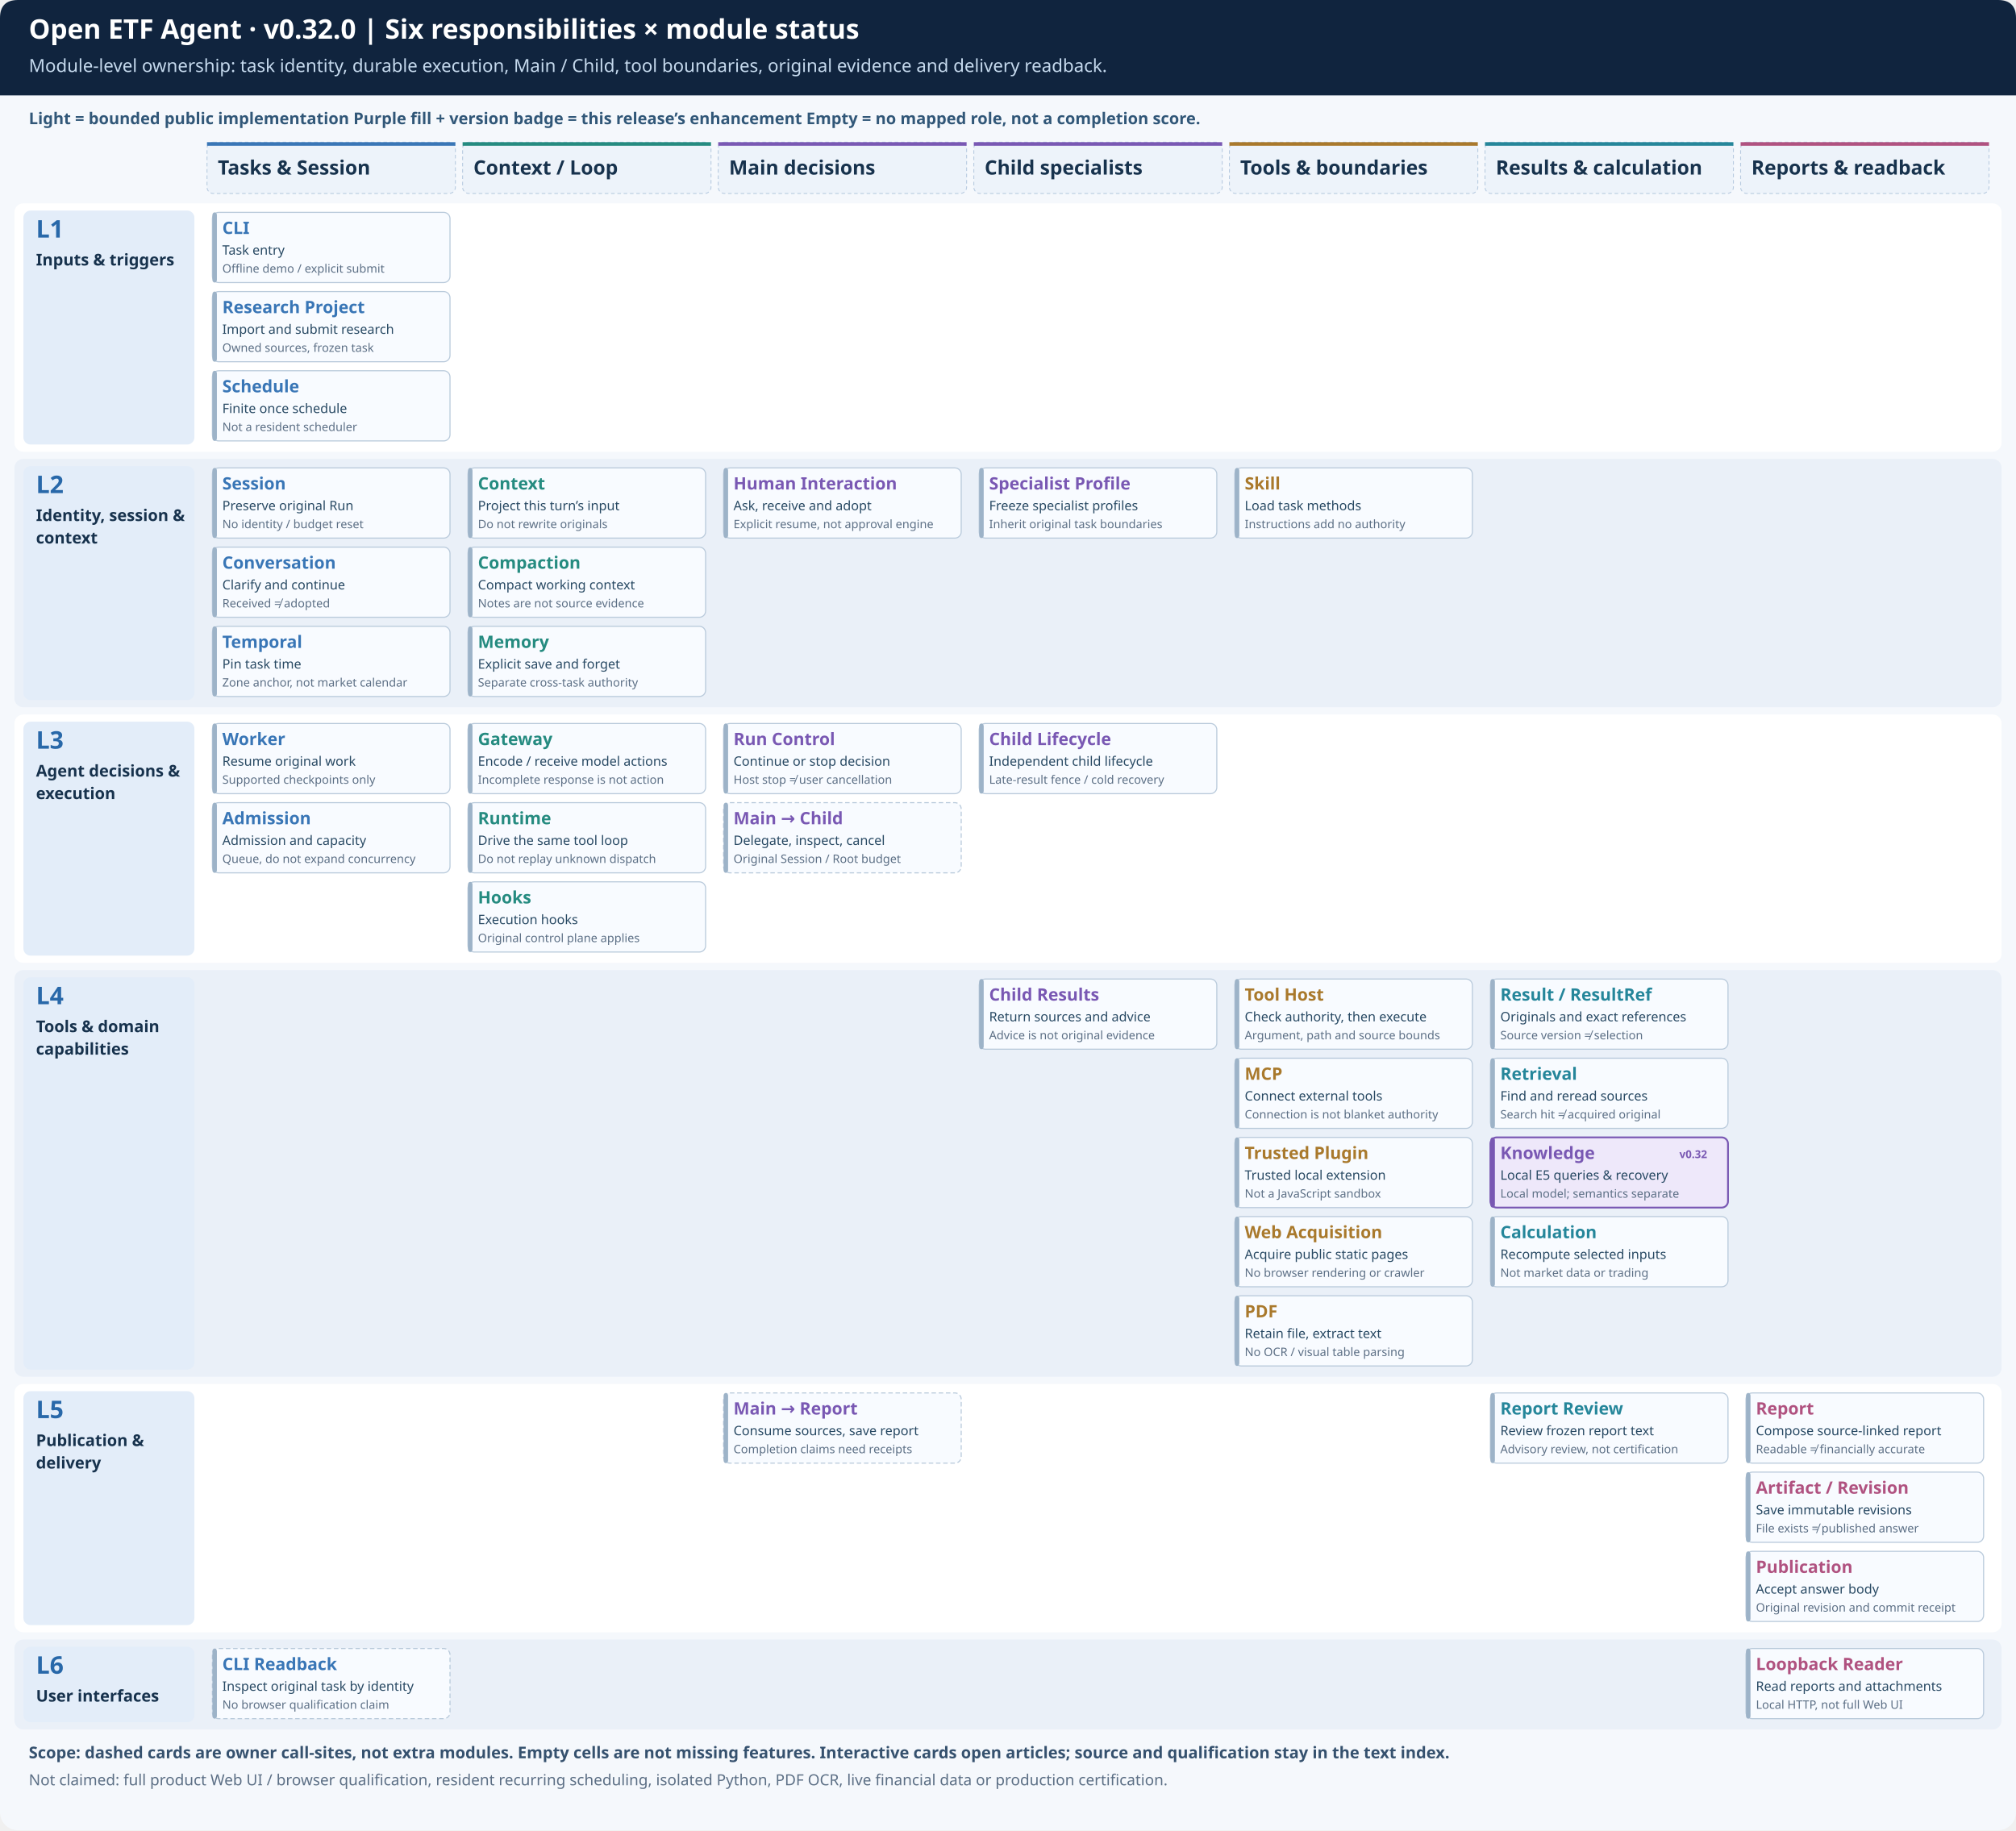
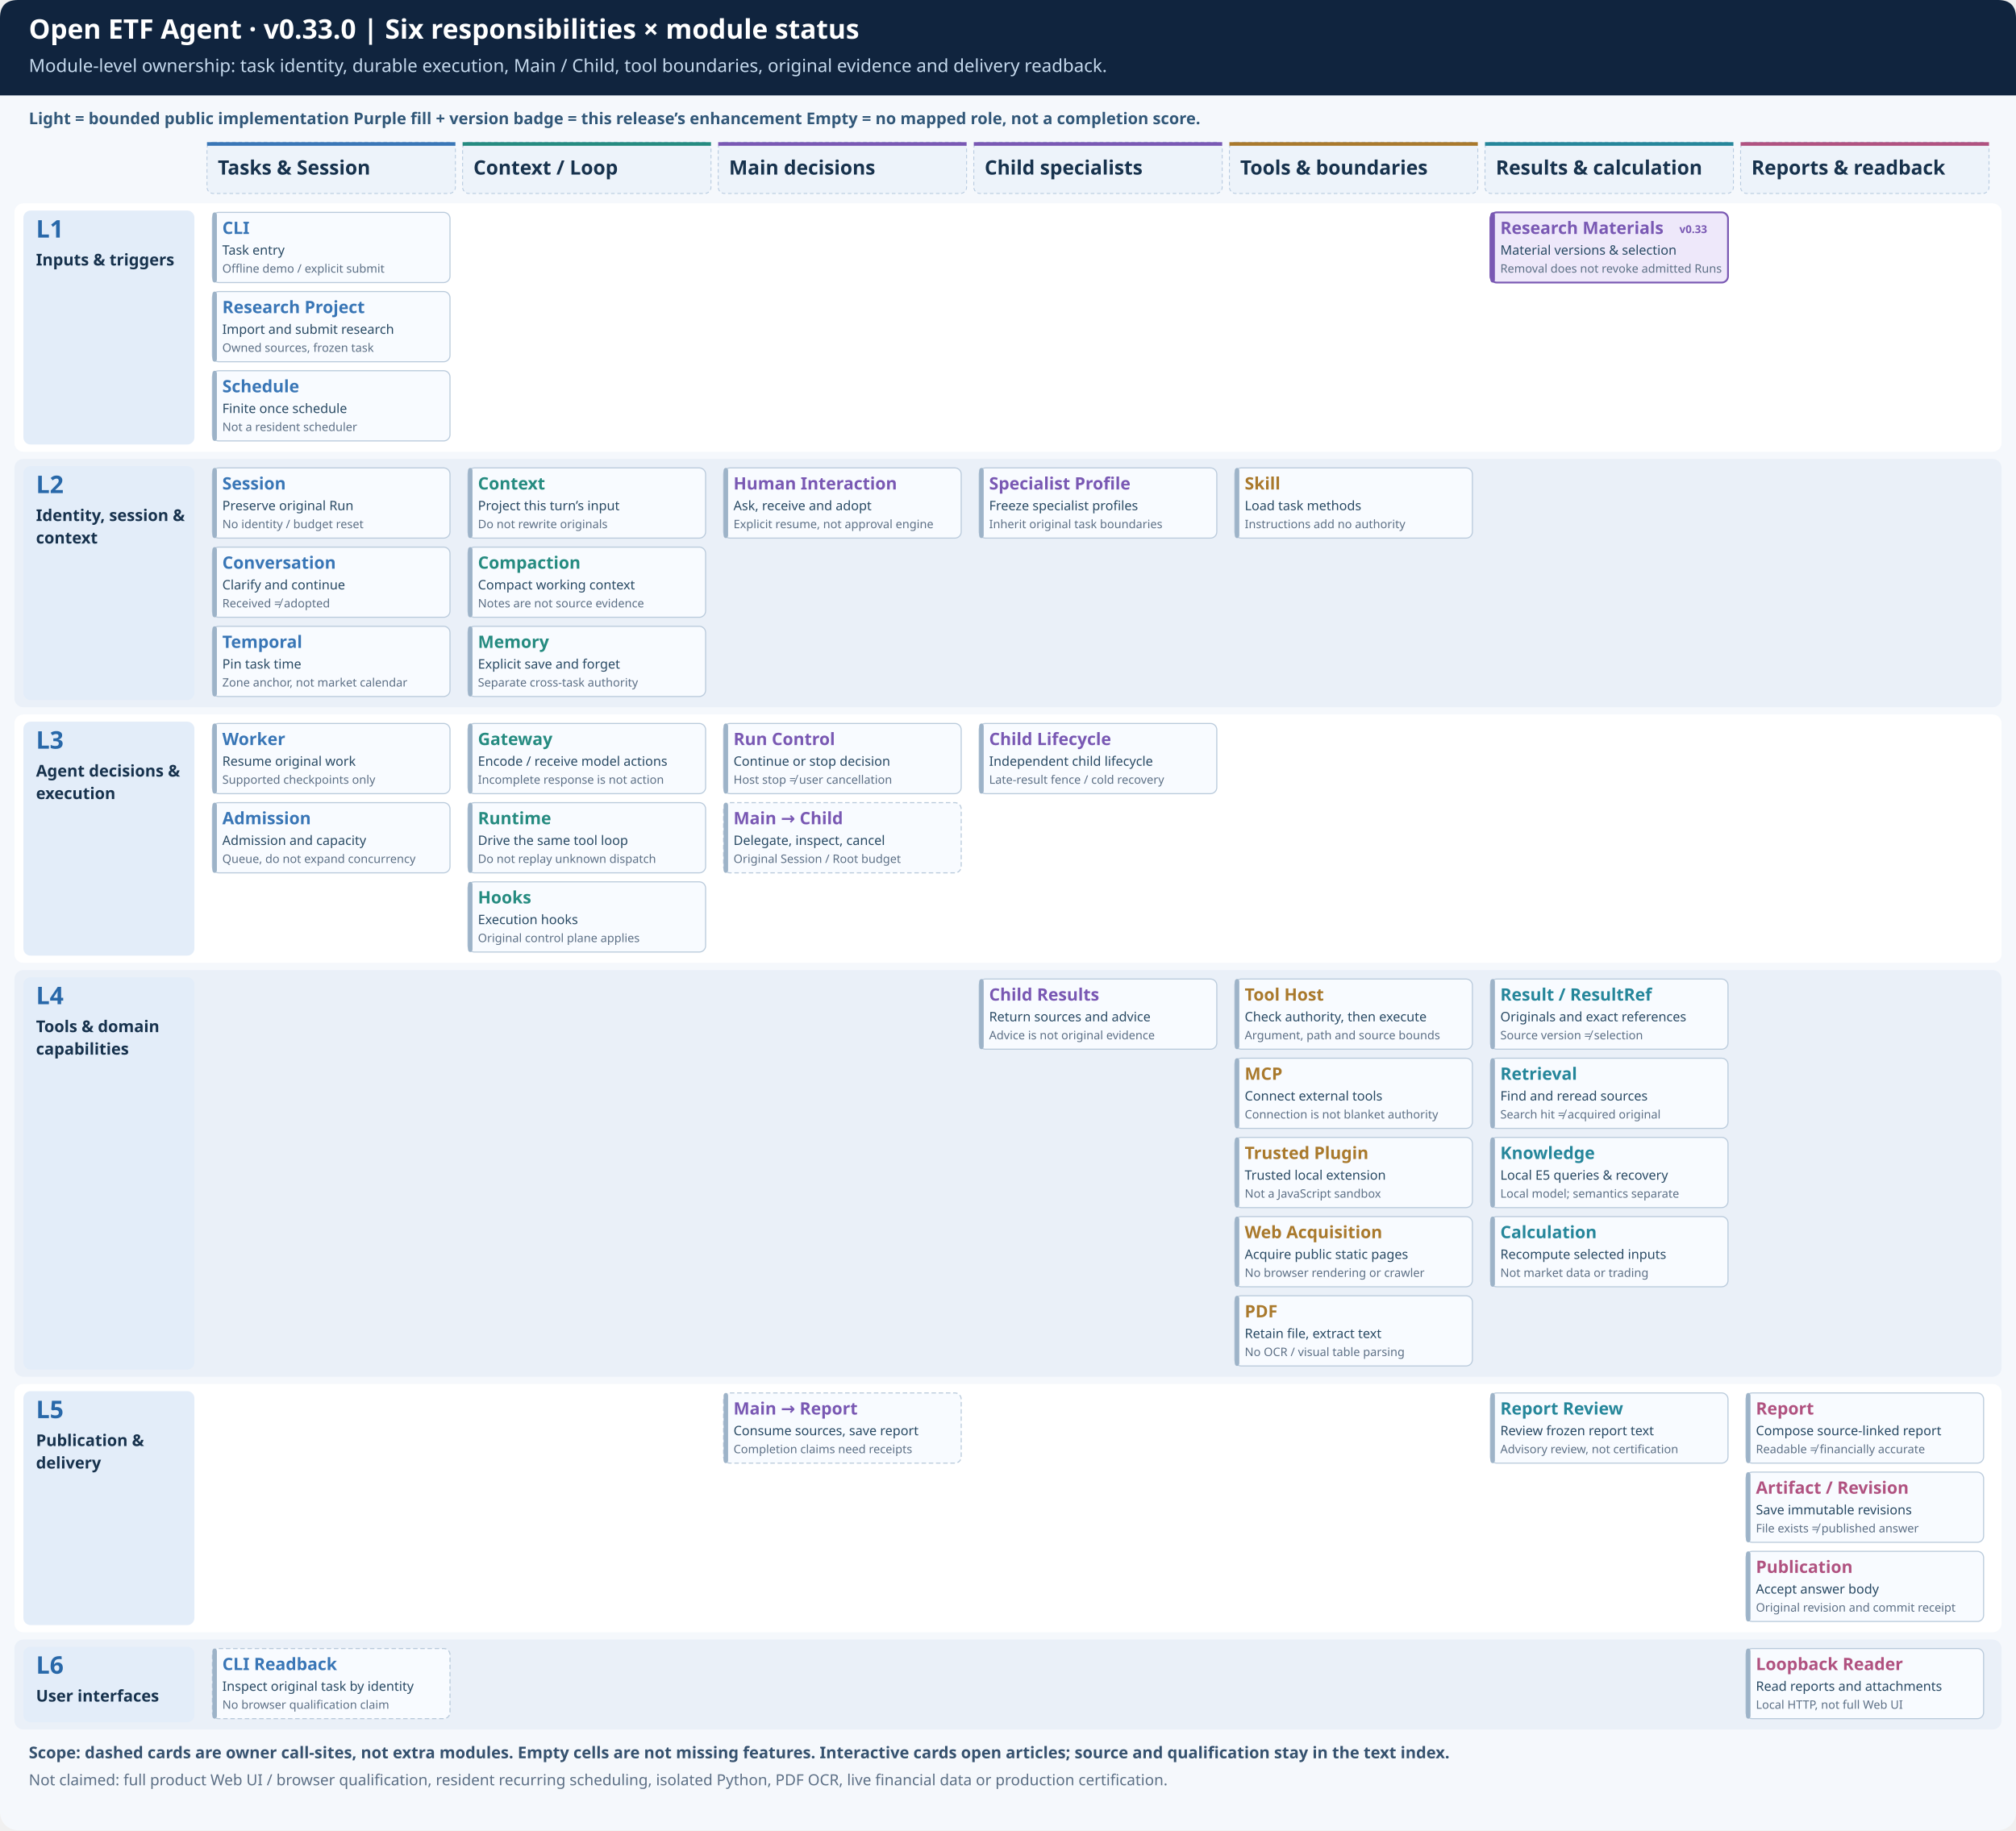
<svg xmlns="http://www.w3.org/2000/svg" width="2240" height="2034" viewBox="0 0 2240 2034" role="img" aria-labelledby="title desc">
  <rect width="2240" height="2034" rx="20" fill="#f5f8fc" />
  <path d="M20 0h2200q20 0 20 20v86H0V20Q0 0 20 0" fill="#10243e" />
  <g font-family="system-ui, sans-serif">
-     <text x="32" y="43" font-size="30" fill="#fff" font-weight="700">Open ETF Agent · v0.32.0 | Six responsibilities × module status</text>
+     <text x="32" y="43" font-size="30" fill="#fff" font-weight="700">Open ETF Agent · v0.33.0 | Six responsibilities × module status</text>
    <text x="32" y="80" font-size="20" fill="#c5d9ed" font-weight="400">Module-level ownership: task identity, durable execution, Main / Child, tool boundaries, original evidence and delivery readback.</text>
    <text x="32" y="138" font-size="18" fill="#315778" font-weight="600">Light = bounded public implementation   Purple fill + version badge = this release’s enhancement   Empty = no mapped role, not a completion score.</text>
    <rect x="230" y="158" width="276" height="57" rx="7" fill="#edf3fa" stroke="#b8cbe0" stroke-dasharray="4 3" />
    <rect x="230" y="158" width="276" height="4" fill="#3976b6" />
    <text x="242" y="194" font-size="22" fill="#17324d" font-weight="700">Tasks &amp; Session</text>
    <rect x="514" y="158" width="276" height="57" rx="7" fill="#edf3fa" stroke="#b8cbe0" stroke-dasharray="4 3" />
    <rect x="514" y="158" width="276" height="4" fill="#258b80" />
    <text x="526" y="194" font-size="22" fill="#17324d" font-weight="700">Context / Loop</text>
    <rect x="798" y="158" width="276" height="57" rx="7" fill="#edf3fa" stroke="#b8cbe0" stroke-dasharray="4 3" />
    <rect x="798" y="158" width="276" height="4" fill="#7958b3" />
    <text x="810" y="194" font-size="22" fill="#17324d" font-weight="700">Main decisions</text>
    <rect x="1082" y="158" width="276" height="57" rx="7" fill="#edf3fa" stroke="#b8cbe0" stroke-dasharray="4 3" />
    <rect x="1082" y="158" width="276" height="4" fill="#7958b3" />
    <text x="1094" y="194" font-size="22" fill="#17324d" font-weight="700">Child specialists</text>
    <rect x="1366" y="158" width="276" height="57" rx="7" fill="#edf3fa" stroke="#b8cbe0" stroke-dasharray="4 3" />
    <rect x="1366" y="158" width="276" height="4" fill="#a9792c" />
    <text x="1378" y="194" font-size="22" fill="#17324d" font-weight="700">Tools &amp; boundaries</text>
    <rect x="1650" y="158" width="276" height="57" rx="7" fill="#edf3fa" stroke="#b8cbe0" stroke-dasharray="4 3" />
    <rect x="1650" y="158" width="276" height="4" fill="#25869a" />
    <text x="1662" y="194" font-size="22" fill="#17324d" font-weight="700">Results &amp; calculation</text>
    <rect x="1934" y="158" width="276" height="57" rx="7" fill="#edf3fa" stroke="#b8cbe0" stroke-dasharray="4 3" />
    <rect x="1934" y="158" width="276" height="4" fill="#b05280" />
    <text x="1946" y="194" font-size="22" fill="#17324d" font-weight="700">Reports &amp; readback</text>
    <rect x="16" y="226" width="2208" height="276" rx="10" fill="#ffffff" />
    <rect x="26" y="234" width="190" height="260" rx="8" fill="#e3edf9" />
    <text x="40" y="264" font-size="27" fill="#2868a9" font-weight="700">L1</text>
    <text x="40" y="295" font-size="18" fill="#17324d" font-weight="700">Inputs &amp; triggers</text>
    <a href="https://hpoenixf.com/eff-agent-article/en/articles/agent-in-15-minutes" target="_blank" rel="noopener noreferrer">
      <rect x="236" y="236" width="264" height="78" rx="7" fill="#f8fbff" stroke="#b9cadb" stroke-width="1.2" />
      <rect x="236" y="236" width="5" height="78" rx="3" fill="#9db3c8" />
      <text x="247" y="260" font-size="19" fill="#3976b6" font-weight="700">CLI</text>
      <text x="247" y="283" font-size="14.5" fill="#284963" font-weight="500">Task entry</text>
      <text x="247" y="303" font-size="13" fill="#5c6f85" font-weight="400">Offline demo / explicit submit</text>
    </a>
    <a href="https://hpoenixf.com/eff-agent-article/en/articles/open-etf-agent-research-project-workshop" target="_blank" rel="noopener noreferrer">
      <rect x="236" y="324" width="264" height="78" rx="7" fill="#f8fbff" stroke="#b9cadb" stroke-width="1.2" />
      <rect x="236" y="324" width="5" height="78" rx="3" fill="#9db3c8" />
      <text x="247" y="348" font-size="19" fill="#3976b6" font-weight="700">Research Project</text>
      <text x="247" y="371" font-size="14.5" fill="#284963" font-weight="500">Import and submit research</text>
      <text x="247" y="391" font-size="13" fill="#5c6f85" font-weight="400">Owned sources, frozen task</text>
    </a>
    <a href="https://hpoenixf.com/eff-agent-article/en/articles/agent-autonomous-scheduled-research" target="_blank" rel="noopener noreferrer">
      <rect x="236" y="412" width="264" height="78" rx="7" fill="#f8fbff" stroke="#b9cadb" stroke-width="1.2" />
      <rect x="236" y="412" width="5" height="78" rx="3" fill="#9db3c8" />
      <text x="247" y="436" font-size="19" fill="#3976b6" font-weight="700">Schedule</text>
      <text x="247" y="459" font-size="14.5" fill="#284963" font-weight="500">Finite once schedule</text>
      <text x="247" y="479" font-size="13" fill="#5c6f85" font-weight="400">Not a resident scheduler</text>
    </a>
+     <a href="https://hpoenixf.com/eff-agent-article/en/articles/agent-research-assets-identity-version-lifecycle" target="_blank" rel="noopener noreferrer">
+       <rect x="1656" y="236" width="264" height="78" rx="7" fill="#eee8fa" stroke="#7958b3" stroke-width="2" />
+       <rect x="1656" y="236" width="5" height="78" rx="3" fill="#7958b3" />
+       <text x="1667" y="260" font-size="19" fill="#7958b3" font-weight="700">Research Materials</text>
+       <text x="1667" y="283" font-size="14.5" fill="#284963" font-weight="500">Material versions &amp; selection</text>
+       <text x="1667" y="303" font-size="13" fill="#5c6f85" font-weight="400">Removal does not revoke admitted Runs</text>
+       <text x="1866" y="259" font-size="12" fill="#7958b3" font-weight="700">v0.33</text>
+     </a>
    <rect x="16" y="510" width="2208" height="276" rx="10" fill="#eaf0f8" />
    <rect x="26" y="518" width="190" height="260" rx="8" fill="#e3edf9" />
    <text x="40" y="548" font-size="27" fill="#2868a9" font-weight="700">L2</text>
    <text x="40" y="579" font-size="18" fill="#17324d" font-weight="700">Identity, session &amp;</text>
    <text x="40" y="604" font-size="18" fill="#17324d" font-weight="700">context</text>
    <a href="https://hpoenixf.com/eff-agent-article/en/articles/agent-task-session-run-worker-schedule" target="_blank" rel="noopener noreferrer">
      <rect x="236" y="520" width="264" height="78" rx="7" fill="#f8fbff" stroke="#b9cadb" stroke-width="1.2" />
      <rect x="236" y="520" width="5" height="78" rx="3" fill="#9db3c8" />
      <text x="247" y="544" font-size="19" fill="#3976b6" font-weight="700">Session</text>
      <text x="247" y="567" font-size="14.5" fill="#284963" font-weight="500">Preserve original Run</text>
      <text x="247" y="587" font-size="13" fill="#5c6f85" font-weight="400">No identity / budget reset</text>
    </a>
    <a href="https://hpoenixf.com/eff-agent-article/en/articles/agent-conversation-admission-task-continuation" target="_blank" rel="noopener noreferrer">
      <rect x="236" y="608" width="264" height="78" rx="7" fill="#f8fbff" stroke="#b9cadb" stroke-width="1.2" />
      <rect x="236" y="608" width="5" height="78" rx="3" fill="#9db3c8" />
      <text x="247" y="632" font-size="19" fill="#3976b6" font-weight="700">Conversation</text>
      <text x="247" y="655" font-size="14.5" fill="#284963" font-weight="500">Clarify and continue</text>
      <text x="247" y="675" font-size="13" fill="#5c6f85" font-weight="400">Received ≠ adopted</text>
    </a>
    <a href="https://hpoenixf.com/eff-agent-article/en/articles/agent-temporal-semantics-market-calendar" target="_blank" rel="noopener noreferrer">
      <rect x="236" y="696" width="264" height="78" rx="7" fill="#f8fbff" stroke="#b9cadb" stroke-width="1.2" />
      <rect x="236" y="696" width="5" height="78" rx="3" fill="#9db3c8" />
      <text x="247" y="720" font-size="19" fill="#3976b6" font-weight="700">Temporal</text>
      <text x="247" y="743" font-size="14.5" fill="#284963" font-weight="500">Pin task time</text>
      <text x="247" y="763" font-size="13" fill="#5c6f85" font-weight="400">Zone anchor, not market calendar</text>
    </a>
    <a href="https://hpoenixf.com/eff-agent-article/en/articles/agent-context-governance-actions" target="_blank" rel="noopener noreferrer">
      <rect x="520" y="520" width="264" height="78" rx="7" fill="#f8fbff" stroke="#b9cadb" stroke-width="1.2" />
      <rect x="520" y="520" width="5" height="78" rx="3" fill="#9db3c8" />
      <text x="531" y="544" font-size="19" fill="#258b80" font-weight="700">Context</text>
      <text x="531" y="567" font-size="14.5" fill="#284963" font-weight="500">Project this turn’s input</text>
      <text x="531" y="587" font-size="13" fill="#5c6f85" font-weight="400">Do not rewrite originals</text>
    </a>
    <a href="https://hpoenixf.com/eff-agent-article/en/articles/agent-main-run-context-compaction" target="_blank" rel="noopener noreferrer">
      <rect x="520" y="608" width="264" height="78" rx="7" fill="#f8fbff" stroke="#b9cadb" stroke-width="1.2" />
      <rect x="520" y="608" width="5" height="78" rx="3" fill="#9db3c8" />
      <text x="531" y="632" font-size="19" fill="#258b80" font-weight="700">Compaction</text>
      <text x="531" y="655" font-size="14.5" fill="#284963" font-weight="500">Compact working context</text>
      <text x="531" y="675" font-size="13" fill="#5c6f85" font-weight="400">Notes are not source evidence</text>
    </a>
    <a href="https://hpoenixf.com/eff-agent-article/en/articles/026-agent-memory-forget-durable-effects" target="_blank" rel="noopener noreferrer">
      <rect x="520" y="696" width="264" height="78" rx="7" fill="#f8fbff" stroke="#b9cadb" stroke-width="1.2" />
      <rect x="520" y="696" width="5" height="78" rx="3" fill="#9db3c8" />
      <text x="531" y="720" font-size="19" fill="#258b80" font-weight="700">Memory</text>
      <text x="531" y="743" font-size="14.5" fill="#284963" font-weight="500">Explicit save and forget</text>
      <text x="531" y="763" font-size="13" fill="#5c6f85" font-weight="400">Separate cross-task authority</text>
    </a>
    <a href="https://hpoenixf.com/eff-agent-article/en/articles/agent-durable-human-interaction-response-adoption" target="_blank" rel="noopener noreferrer">
      <rect x="804" y="520" width="264" height="78" rx="7" fill="#f8fbff" stroke="#b9cadb" stroke-width="1.2" />
      <rect x="804" y="520" width="5" height="78" rx="3" fill="#9db3c8" />
      <text x="815" y="544" font-size="19" fill="#7958b3" font-weight="700">Human Interaction</text>
      <text x="815" y="567" font-size="14.5" fill="#284963" font-weight="500">Ask, receive and adopt</text>
      <text x="815" y="587" font-size="13" fill="#5c6f85" font-weight="400">Explicit resume, not approval engine</text>
    </a>
    <a href="https://hpoenixf.com/eff-agent-article/en/articles/agent-custom-expert-from-prompt-to-recovery" target="_blank" rel="noopener noreferrer">
      <rect x="1088" y="520" width="264" height="78" rx="7" fill="#f8fbff" stroke="#b9cadb" stroke-width="1.2" />
      <rect x="1088" y="520" width="5" height="78" rx="3" fill="#9db3c8" />
      <text x="1099" y="544" font-size="19" fill="#7958b3" font-weight="700">Specialist Profile</text>
      <text x="1099" y="567" font-size="14.5" fill="#284963" font-weight="500">Freeze specialist profiles</text>
      <text x="1099" y="587" font-size="13" fill="#5c6f85" font-weight="400">Inherit original task boundaries</text>
    </a>
    <a href="https://hpoenixf.com/eff-agent-article/en/articles/agent-skill-from-markdown-to-callable-research" target="_blank" rel="noopener noreferrer">
      <rect x="1372" y="520" width="264" height="78" rx="7" fill="#f8fbff" stroke="#b9cadb" stroke-width="1.2" />
      <rect x="1372" y="520" width="5" height="78" rx="3" fill="#9db3c8" />
      <text x="1383" y="544" font-size="19" fill="#a9792c" font-weight="700">Skill</text>
      <text x="1383" y="567" font-size="14.5" fill="#284963" font-weight="500">Load task methods</text>
      <text x="1383" y="587" font-size="13" fill="#5c6f85" font-weight="400">Instructions add no authority</text>
    </a>
    <rect x="16" y="794" width="2208" height="276" rx="10" fill="#ffffff" />
    <rect x="26" y="802" width="190" height="260" rx="8" fill="#e3edf9" />
    <text x="40" y="832" font-size="27" fill="#2868a9" font-weight="700">L3</text>
    <text x="40" y="863" font-size="18" fill="#17324d" font-weight="700">Agent decisions &amp;</text>
    <text x="40" y="888" font-size="18" fill="#17324d" font-weight="700">execution</text>
    <a href="https://hpoenixf.com/eff-agent-article/en/articles/open-etf-agent-v010-system-design" target="_blank" rel="noopener noreferrer">
      <rect x="236" y="804" width="264" height="78" rx="7" fill="#f8fbff" stroke="#b9cadb" stroke-width="1.2" />
      <rect x="236" y="804" width="5" height="78" rx="3" fill="#9db3c8" />
      <text x="247" y="828" font-size="19" fill="#3976b6" font-weight="700">Worker</text>
      <text x="247" y="851" font-size="14.5" fill="#284963" font-weight="500">Resume original work</text>
      <text x="247" y="871" font-size="13" fill="#5c6f85" font-weight="400">Supported checkpoints only</text>
    </a>
    <a href="https://hpoenixf.com/eff-agent-article/en/articles/agent-provider-admission-capacity-lease" target="_blank" rel="noopener noreferrer">
      <rect x="236" y="892" width="264" height="78" rx="7" fill="#f8fbff" stroke="#b9cadb" stroke-width="1.2" />
      <rect x="236" y="892" width="5" height="78" rx="3" fill="#9db3c8" />
      <text x="247" y="916" font-size="19" fill="#3976b6" font-weight="700">Admission</text>
      <text x="247" y="939" font-size="14.5" fill="#284963" font-weight="500">Admission and capacity</text>
      <text x="247" y="959" font-size="13" fill="#5c6f85" font-weight="400">Queue, do not expand concurrency</text>
    </a>
    <a href="https://hpoenixf.com/eff-agent-article/en/articles/agent-provider-architecture-and-admission" target="_blank" rel="noopener noreferrer">
      <rect x="520" y="804" width="264" height="78" rx="7" fill="#f8fbff" stroke="#b9cadb" stroke-width="1.2" />
      <rect x="520" y="804" width="5" height="78" rx="3" fill="#9db3c8" />
      <text x="531" y="828" font-size="19" fill="#258b80" font-weight="700">Gateway</text>
      <text x="531" y="851" font-size="14.5" fill="#284963" font-weight="500">Encode / receive model actions</text>
      <text x="531" y="871" font-size="13" fill="#5c6f85" font-weight="400">Incomplete response is not action</text>
    </a>
    <a href="https://hpoenixf.com/eff-agent-article/en/articles/etf-agent-model-harness-research-loop" target="_blank" rel="noopener noreferrer">
      <rect x="520" y="892" width="264" height="78" rx="7" fill="#f8fbff" stroke="#b9cadb" stroke-width="1.2" />
      <rect x="520" y="892" width="5" height="78" rx="3" fill="#9db3c8" />
      <text x="531" y="916" font-size="19" fill="#258b80" font-weight="700">Runtime</text>
      <text x="531" y="939" font-size="14.5" fill="#284963" font-weight="500">Drive the same tool loop</text>
      <text x="531" y="959" font-size="13" fill="#5c6f85" font-weight="400">Do not replay unknown dispatch</text>
    </a>
    <a href="https://hpoenixf.com/eff-agent-article/en/articles/agent-multi-ecosystem-hook-execution" target="_blank" rel="noopener noreferrer">
      <rect x="520" y="980" width="264" height="78" rx="7" fill="#f8fbff" stroke="#b9cadb" stroke-width="1.2" />
      <rect x="520" y="980" width="5" height="78" rx="3" fill="#9db3c8" />
      <text x="531" y="1004" font-size="19" fill="#258b80" font-weight="700">Hooks</text>
      <text x="531" y="1027" font-size="14.5" fill="#284963" font-weight="500">Execution hooks</text>
      <text x="531" y="1047" font-size="13" fill="#5c6f85" font-weight="400">Original control plane applies</text>
    </a>
    <a href="https://hpoenixf.com/eff-agent-article/en/articles/agent-veto-authority-and-run-termination" target="_blank" rel="noopener noreferrer">
      <rect x="804" y="804" width="264" height="78" rx="7" fill="#f8fbff" stroke="#b9cadb" stroke-width="1.2" />
      <rect x="804" y="804" width="5" height="78" rx="3" fill="#9db3c8" />
      <text x="815" y="828" font-size="19" fill="#7958b3" font-weight="700">Run Control</text>
      <text x="815" y="851" font-size="14.5" fill="#284963" font-weight="500">Continue or stop decision</text>
      <text x="815" y="871" font-size="13" fill="#5c6f85" font-weight="400">Host stop ≠ user cancellation</text>
    </a>
    <a href="https://hpoenixf.com/eff-agent-article/en/articles/agent-subagent-context-specialization" target="_blank" rel="noopener noreferrer">
      <rect x="804" y="892" width="264" height="78" rx="7" fill="#f8fbff" stroke="#b9cadb" stroke-width="1.2" stroke-dasharray="5 3" />
      <rect x="804" y="892" width="5" height="78" rx="3" fill="#9db3c8" />
      <text x="815" y="916" font-size="19" fill="#7958b3" font-weight="700">Main → Child</text>
      <text x="815" y="939" font-size="14.5" fill="#284963" font-weight="500">Delegate, inspect, cancel</text>
      <text x="815" y="959" font-size="13" fill="#5c6f85" font-weight="400">Original Session / Root budget</text>
    </a>
    <a href="https://hpoenixf.com/eff-agent-article/en/articles/agent-subagent-context-specialization" target="_blank" rel="noopener noreferrer">
      <rect x="1088" y="804" width="264" height="78" rx="7" fill="#f8fbff" stroke="#b9cadb" stroke-width="1.2" />
      <rect x="1088" y="804" width="5" height="78" rx="3" fill="#9db3c8" />
      <text x="1099" y="828" font-size="19" fill="#7958b3" font-weight="700">Child Lifecycle</text>
      <text x="1099" y="851" font-size="14.5" fill="#284963" font-weight="500">Independent child lifecycle</text>
      <text x="1099" y="871" font-size="13" fill="#5c6f85" font-weight="400">Late-result fence / cold recovery</text>
    </a>
    <rect x="16" y="1078" width="2208" height="452" rx="10" fill="#eaf0f8" />
    <rect x="26" y="1086" width="190" height="436" rx="8" fill="#e3edf9" />
    <text x="40" y="1116" font-size="27" fill="#2868a9" font-weight="700">L4</text>
    <text x="40" y="1147" font-size="18" fill="#17324d" font-weight="700">Tools &amp; domain</text>
    <text x="40" y="1172" font-size="18" fill="#17324d" font-weight="700">capabilities</text>
    <a href="https://hpoenixf.com/eff-agent-article/en/articles/agent-subagent-contribution-evidence" target="_blank" rel="noopener noreferrer">
      <rect x="1088" y="1088" width="264" height="78" rx="7" fill="#f8fbff" stroke="#b9cadb" stroke-width="1.2" />
      <rect x="1088" y="1088" width="5" height="78" rx="3" fill="#9db3c8" />
      <text x="1099" y="1112" font-size="19" fill="#7958b3" font-weight="700">Child Results</text>
      <text x="1099" y="1135" font-size="14.5" fill="#284963" font-weight="500">Return sources and advice</text>
      <text x="1099" y="1155" font-size="13" fill="#5c6f85" font-weight="400">Advice is not original evidence</text>
    </a>
    <a href="https://hpoenixf.com/eff-agent-article/en/articles/agent-tool-lifecycle-and-model-input" target="_blank" rel="noopener noreferrer">
      <rect x="1372" y="1088" width="264" height="78" rx="7" fill="#f8fbff" stroke="#b9cadb" stroke-width="1.2" />
      <rect x="1372" y="1088" width="5" height="78" rx="3" fill="#9db3c8" />
      <text x="1383" y="1112" font-size="19" fill="#a9792c" font-weight="700">Tool Host</text>
      <text x="1383" y="1135" font-size="14.5" fill="#284963" font-weight="500">Check authority, then execute</text>
      <text x="1383" y="1155" font-size="13" fill="#5c6f85" font-weight="400">Argument, path and source bounds</text>
    </a>
    <a href="https://hpoenixf.com/eff-agent-article/en/articles/mcp-host-from-discovery-to-consumption" target="_blank" rel="noopener noreferrer">
      <rect x="1372" y="1176" width="264" height="78" rx="7" fill="#f8fbff" stroke="#b9cadb" stroke-width="1.2" />
      <rect x="1372" y="1176" width="5" height="78" rx="3" fill="#9db3c8" />
      <text x="1383" y="1200" font-size="19" fill="#a9792c" font-weight="700">MCP</text>
      <text x="1383" y="1223" font-size="14.5" fill="#284963" font-weight="500">Connect external tools</text>
      <text x="1383" y="1243" font-size="13" fill="#5c6f85" font-weight="400">Connection is not blanket authority</text>
    </a>
    <a href="https://hpoenixf.com/eff-agent-article/en/articles/020-agent-extension-host-smartphone" target="_blank" rel="noopener noreferrer">
      <rect x="1372" y="1264" width="264" height="78" rx="7" fill="#f8fbff" stroke="#b9cadb" stroke-width="1.2" />
      <rect x="1372" y="1264" width="5" height="78" rx="3" fill="#9db3c8" />
      <text x="1383" y="1288" font-size="19" fill="#a9792c" font-weight="700">Trusted Plugin</text>
      <text x="1383" y="1311" font-size="14.5" fill="#284963" font-weight="500">Trusted local extension</text>
      <text x="1383" y="1331" font-size="13" fill="#5c6f85" font-weight="400">Not a JavaScript sandbox</text>
    </a>
    <a href="https://hpoenixf.com/eff-agent-article/en/articles/021-agent-web-research-from-search-to-deep-reading" target="_blank" rel="noopener noreferrer">
      <rect x="1372" y="1352" width="264" height="78" rx="7" fill="#f8fbff" stroke="#b9cadb" stroke-width="1.2" />
      <rect x="1372" y="1352" width="5" height="78" rx="3" fill="#9db3c8" />
      <text x="1383" y="1376" font-size="19" fill="#a9792c" font-weight="700">Web Acquisition</text>
      <text x="1383" y="1399" font-size="14.5" fill="#284963" font-weight="500">Acquire public static pages</text>
      <text x="1383" y="1419" font-size="13" fill="#5c6f85" font-weight="400">No browser rendering or crawler</text>
    </a>
    <a href="https://hpoenixf.com/eff-agent-article/en/articles/024-agent-pdf-from-text-to-evidence" target="_blank" rel="noopener noreferrer">
      <rect x="1372" y="1440" width="264" height="78" rx="7" fill="#f8fbff" stroke="#b9cadb" stroke-width="1.2" />
      <rect x="1372" y="1440" width="5" height="78" rx="3" fill="#9db3c8" />
      <text x="1383" y="1464" font-size="19" fill="#a9792c" font-weight="700">PDF</text>
      <text x="1383" y="1487" font-size="14.5" fill="#284963" font-weight="500">Retain file, extract text</text>
      <text x="1383" y="1507" font-size="13" fill="#5c6f85" font-weight="400">No OCR / visual table parsing</text>
    </a>
    <a href="https://hpoenixf.com/eff-agent-article/en/articles/tool-results-outside-model-context" target="_blank" rel="noopener noreferrer">
      <rect x="1656" y="1088" width="264" height="78" rx="7" fill="#f8fbff" stroke="#b9cadb" stroke-width="1.2" />
      <rect x="1656" y="1088" width="5" height="78" rx="3" fill="#9db3c8" />
      <text x="1667" y="1112" font-size="19" fill="#25869a" font-weight="700">Result / ResultRef</text>
      <text x="1667" y="1135" font-size="14.5" fill="#284963" font-weight="500">Originals and exact references</text>
      <text x="1667" y="1155" font-size="13" fill="#5c6f85" font-weight="400">Source version ≠ selection</text>
    </a>
    <a href="https://hpoenixf.com/eff-agent-article/en/articles/agent-knowledge-retrieval-end-to-end" target="_blank" rel="noopener noreferrer">
      <rect x="1656" y="1176" width="264" height="78" rx="7" fill="#f8fbff" stroke="#b9cadb" stroke-width="1.2" />
      <rect x="1656" y="1176" width="5" height="78" rx="3" fill="#9db3c8" />
      <text x="1667" y="1200" font-size="19" fill="#25869a" font-weight="700">Retrieval</text>
      <text x="1667" y="1223" font-size="14.5" fill="#284963" font-weight="500">Find and reread sources</text>
      <text x="1667" y="1243" font-size="13" fill="#5c6f85" font-weight="400">Search hit ≠ acquired original</text>
    </a>
    <a href="https://hpoenixf.com/eff-agent-article/en/articles/agent-knowledge-retrieval-end-to-end" target="_blank" rel="noopener noreferrer">
-       <rect x="1656" y="1264" width="264" height="78" rx="7" fill="#eee8fa" stroke="#7958b3" stroke-width="2" />
-       <rect x="1656" y="1264" width="5" height="78" rx="3" fill="#7958b3" />
-       <text x="1667" y="1288" font-size="19" fill="#7958b3" font-weight="700">Knowledge</text>
+       <rect x="1656" y="1264" width="264" height="78" rx="7" fill="#f8fbff" stroke="#b9cadb" stroke-width="1.2" />
+       <rect x="1656" y="1264" width="5" height="78" rx="3" fill="#9db3c8" />
+       <text x="1667" y="1288" font-size="19" fill="#25869a" font-weight="700">Knowledge</text>
      <text x="1667" y="1311" font-size="14.5" fill="#284963" font-weight="500">Local E5 queries &amp; recovery</text>
      <text x="1667" y="1331" font-size="13" fill="#5c6f85" font-weight="400">Local model; semantics separate</text>
-       <text x="1866" y="1287" font-size="12" fill="#7958b3" font-weight="700">v0.32</text>
    </a>
    <a href="https://hpoenixf.com/eff-agent-article/en/articles/open-etf-agent-v010-system-design" target="_blank" rel="noopener noreferrer">
      <rect x="1656" y="1352" width="264" height="78" rx="7" fill="#f8fbff" stroke="#b9cadb" stroke-width="1.2" />
      <rect x="1656" y="1352" width="5" height="78" rx="3" fill="#9db3c8" />
      <text x="1667" y="1376" font-size="19" fill="#25869a" font-weight="700">Calculation</text>
      <text x="1667" y="1399" font-size="14.5" fill="#284963" font-weight="500">Recompute selected inputs</text>
      <text x="1667" y="1419" font-size="13" fill="#5c6f85" font-weight="400">Not market data or trading</text>
    </a>
    <rect x="16" y="1538" width="2208" height="276" rx="10" fill="#ffffff" />
    <rect x="26" y="1546" width="190" height="260" rx="8" fill="#e3edf9" />
    <text x="40" y="1576" font-size="27" fill="#2868a9" font-weight="700">L5</text>
    <text x="40" y="1607" font-size="18" fill="#17324d" font-weight="700">Publication &amp;</text>
    <text x="40" y="1632" font-size="18" fill="#17324d" font-weight="700">delivery</text>
    <a href="https://hpoenixf.com/eff-agent-article/en/articles/open-etf-agent-v01-first-readable-report" target="_blank" rel="noopener noreferrer">
      <rect x="804" y="1548" width="264" height="78" rx="7" fill="#f8fbff" stroke="#b9cadb" stroke-width="1.2" stroke-dasharray="5 3" />
      <rect x="804" y="1548" width="5" height="78" rx="3" fill="#9db3c8" />
      <text x="815" y="1572" font-size="19" fill="#7958b3" font-weight="700">Main → Report</text>
      <text x="815" y="1595" font-size="14.5" fill="#284963" font-weight="500">Consume sources, save report</text>
      <text x="815" y="1615" font-size="13" fill="#5c6f85" font-weight="400">Completion claims need receipts</text>
    </a>
    <a href="https://hpoenixf.com/eff-agent-article/en/articles/open-etf-agent-report-review-workshop" target="_blank" rel="noopener noreferrer">
      <rect x="1656" y="1548" width="264" height="78" rx="7" fill="#f8fbff" stroke="#b9cadb" stroke-width="1.2" />
      <rect x="1656" y="1548" width="5" height="78" rx="3" fill="#9db3c8" />
      <text x="1667" y="1572" font-size="19" fill="#25869a" font-weight="700">Report Review</text>
      <text x="1667" y="1595" font-size="14.5" fill="#284963" font-weight="500">Review frozen report text</text>
      <text x="1667" y="1615" font-size="13" fill="#5c6f85" font-weight="400">Advisory review, not certification</text>
    </a>
    <a href="https://hpoenixf.com/eff-agent-article/en/articles/open-etf-agent-v01-first-readable-report" target="_blank" rel="noopener noreferrer">
      <rect x="1940" y="1548" width="264" height="78" rx="7" fill="#f8fbff" stroke="#b9cadb" stroke-width="1.2" />
      <rect x="1940" y="1548" width="5" height="78" rx="3" fill="#9db3c8" />
      <text x="1951" y="1572" font-size="19" fill="#b05280" font-weight="700">Report</text>
      <text x="1951" y="1595" font-size="14.5" fill="#284963" font-weight="500">Compose source-linked report</text>
      <text x="1951" y="1615" font-size="13" fill="#5c6f85" font-weight="400">Readable ≠ financially accurate</text>
    </a>
    <a href="https://hpoenixf.com/eff-agent-article/en/articles/agent-artifact-version-access-sharing" target="_blank" rel="noopener noreferrer">
      <rect x="1940" y="1636" width="264" height="78" rx="7" fill="#f8fbff" stroke="#b9cadb" stroke-width="1.2" />
      <rect x="1940" y="1636" width="5" height="78" rx="3" fill="#9db3c8" />
      <text x="1951" y="1660" font-size="19" fill="#b05280" font-weight="700">Artifact / Revision</text>
      <text x="1951" y="1683" font-size="14.5" fill="#284963" font-weight="500">Save immutable revisions</text>
      <text x="1951" y="1703" font-size="13" fill="#5c6f85" font-weight="400">File exists ≠ published answer</text>
    </a>
    <a href="https://hpoenixf.com/eff-agent-article/en/articles/019-agent-answer-publication" target="_blank" rel="noopener noreferrer">
      <rect x="1940" y="1724" width="264" height="78" rx="7" fill="#f8fbff" stroke="#b9cadb" stroke-width="1.2" />
      <rect x="1940" y="1724" width="5" height="78" rx="3" fill="#9db3c8" />
      <text x="1951" y="1748" font-size="19" fill="#b05280" font-weight="700">Publication</text>
      <text x="1951" y="1771" font-size="14.5" fill="#284963" font-weight="500">Accept answer body</text>
      <text x="1951" y="1791" font-size="13" fill="#5c6f85" font-weight="400">Original revision and commit receipt</text>
    </a>
    <rect x="16" y="1822" width="2208" height="100" rx="10" fill="#eaf0f8" />
    <rect x="26" y="1830" width="190" height="84" rx="8" fill="#e3edf9" />
    <text x="40" y="1860" font-size="27" fill="#2868a9" font-weight="700">L6</text>
    <text x="40" y="1891" font-size="18" fill="#17324d" font-weight="700">User interfaces</text>
    <a href="https://hpoenixf.com/eff-agent-article/en/articles/open-etf-agent-v01-first-readable-report" target="_blank" rel="noopener noreferrer">
      <rect x="236" y="1832" width="264" height="78" rx="7" fill="#f8fbff" stroke="#b9cadb" stroke-width="1.2" stroke-dasharray="5 3" />
      <rect x="236" y="1832" width="5" height="78" rx="3" fill="#9db3c8" />
      <text x="247" y="1856" font-size="19" fill="#3976b6" font-weight="700">CLI Readback</text>
      <text x="247" y="1879" font-size="14.5" fill="#284963" font-weight="500">Inspect original task by identity</text>
      <text x="247" y="1899" font-size="13" fill="#5c6f85" font-weight="400">No browser qualification claim</text>
    </a>
    <a href="https://hpoenixf.com/eff-agent-article/en/articles/open-etf-agent-v010-system-design" target="_blank" rel="noopener noreferrer">
      <rect x="1940" y="1832" width="264" height="78" rx="7" fill="#f8fbff" stroke="#b9cadb" stroke-width="1.2" />
      <rect x="1940" y="1832" width="5" height="78" rx="3" fill="#9db3c8" />
      <text x="1951" y="1856" font-size="19" fill="#b05280" font-weight="700">Loopback Reader</text>
      <text x="1951" y="1879" font-size="14.5" fill="#284963" font-weight="500">Read reports and attachments</text>
      <text x="1951" y="1899" font-size="13" fill="#5c6f85" font-weight="400">Local HTTP, not full Web UI</text>
    </a>
    <text x="32" y="1954" font-size="18" fill="#35516e" font-weight="600">Scope: dashed cards are owner call-sites, not extra modules. Empty cells are not missing features. Interactive cards open articles; source and qualification stay in the text index.</text>
    <text x="32" y="1984" font-size="17" fill="#5c6f85" font-weight="400">Not claimed: full product Web UI / browser qualification, resident recurring scheduling, isolated Python, PDF OCR, live financial data or production certification.</text>
  </g>
</svg>
